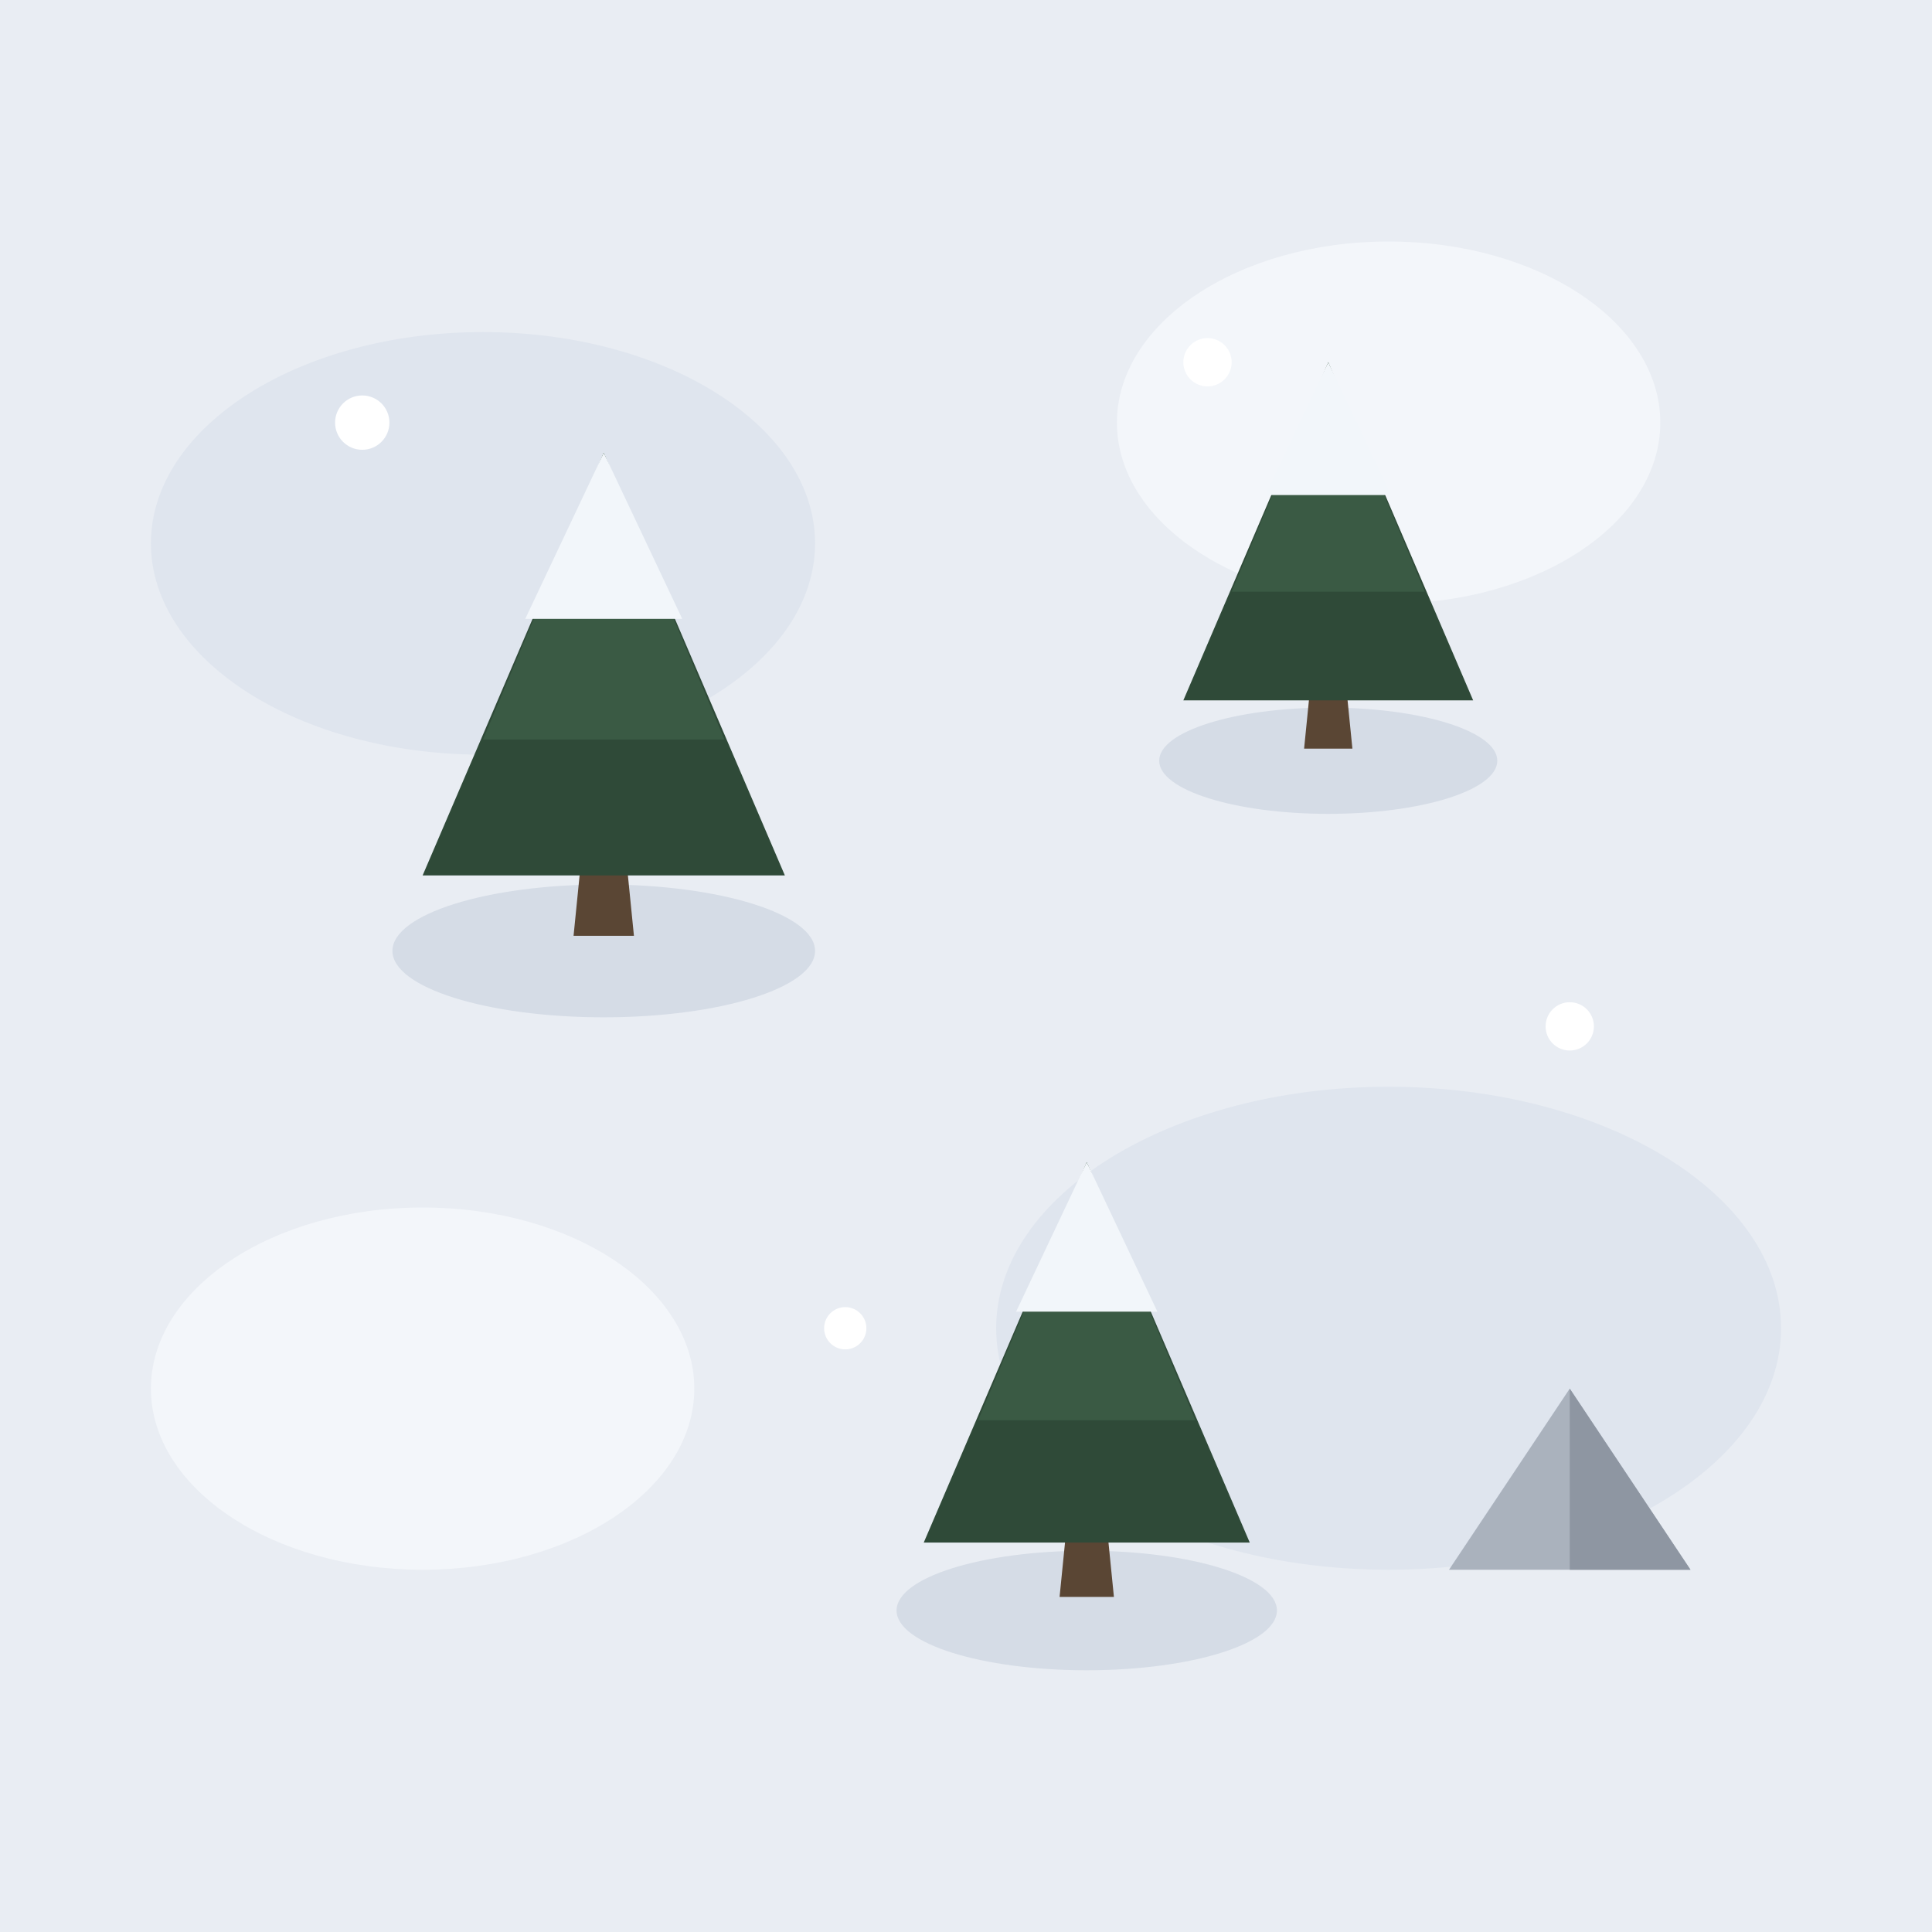
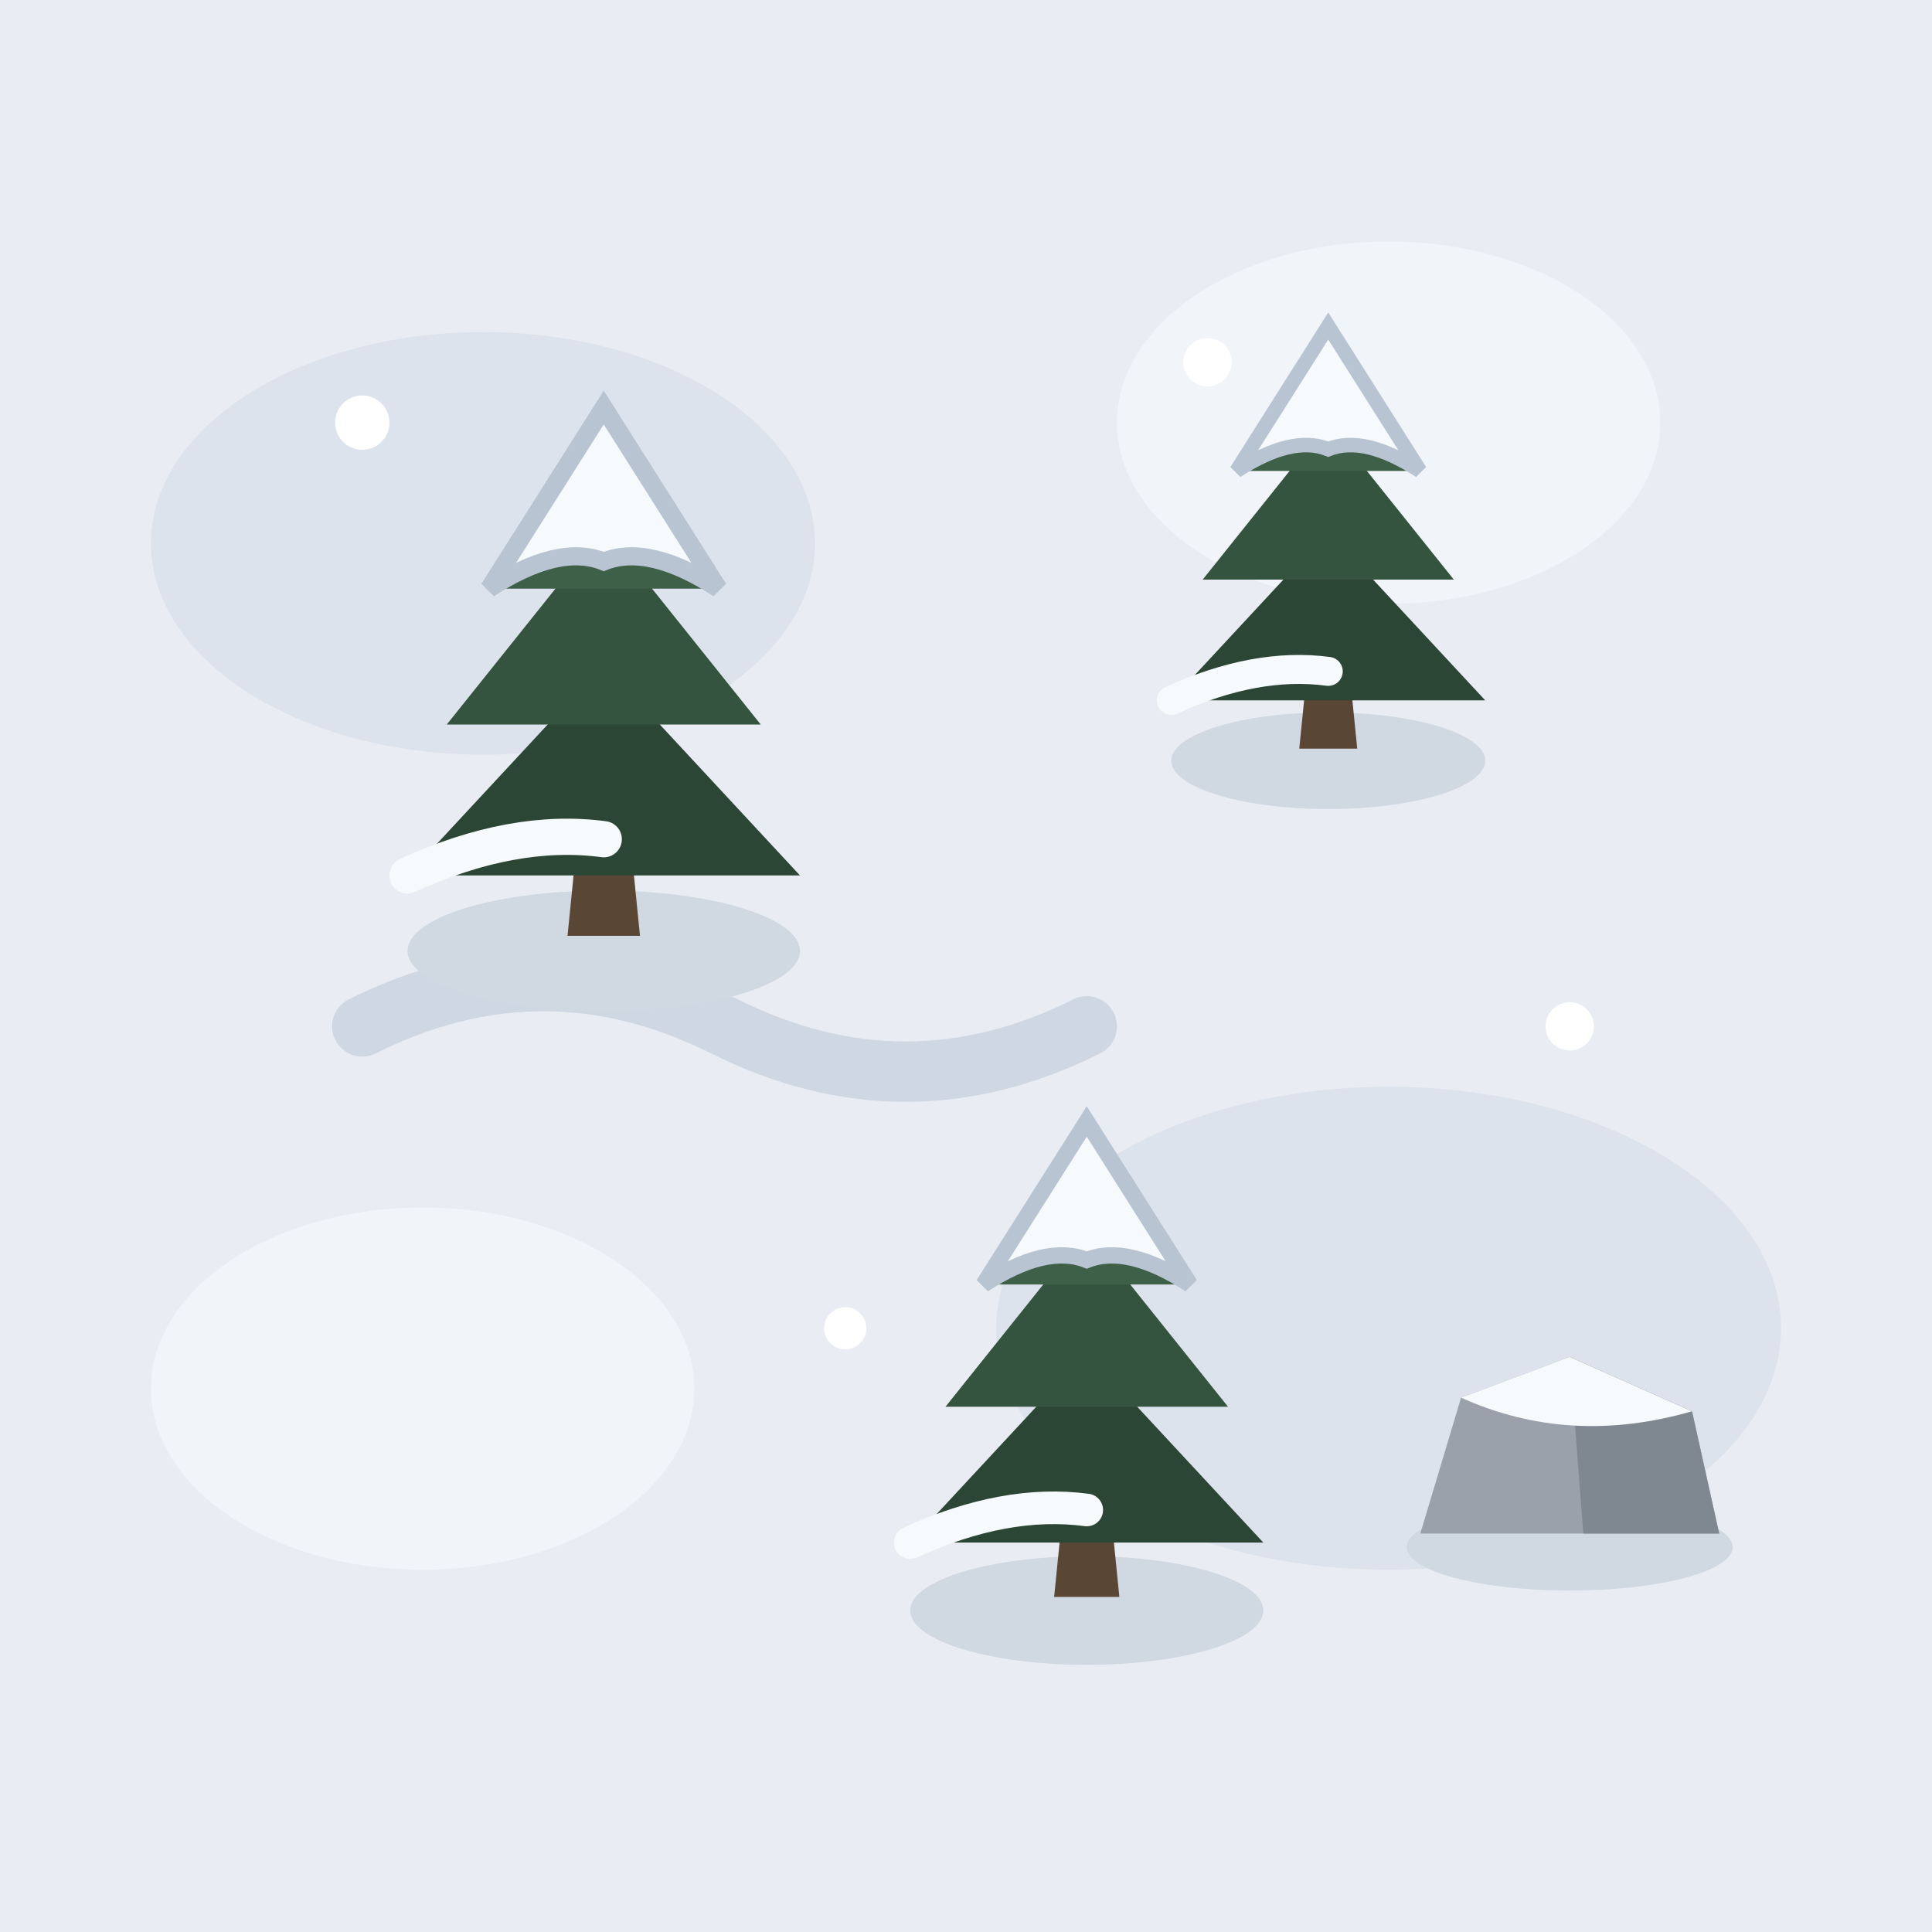
<svg xmlns="http://www.w3.org/2000/svg" viewBox="0 0 64 64">
  <defs>
    <g id="pn">
-       <ellipse cx="0" cy="1.5" rx="7" ry="2.2" fill="#d5dce6" />
-       <path d="M-1 1 L1 1 L0.7 -2 L-0.7 -2 Z" fill="#5a4634" />
-       <polygon points="-6,-1 0,-15 6,-1" fill="#2f4a38" />
-       <polygon points="-4,-5.5 0,-15 4,-5.5" fill="#3a5a44" />
-       <polygon points="-2.6,-9.5 0,-15 2.6,-9.5" fill="#f2f6fa" />
+       <ellipse cx="0" cy="1.5" rx="6.5" ry="2" fill="#d0d8e2" />
+       <path d="M-1.2 1 L1.2 1 L0.9 -2 L-0.9 -2 Z" fill="#5a4634" />
+       <polygon points="-6.5,-1 0,-8 6.5,-1" fill="#2c4635" />
+       <polygon points="-5.2,-6 0,-12.5 5.2,-6" fill="#35543f" />
+       <polygon points="-3.8,-10.5 0,-16.5 3.8,-10.5" fill="#3e6049" />
+       <path d="M-3.8 -10.5 L0 -16.5 L3.8 -10.5 Q1.5 -12 0 -11.4 Q-1.5 -12 -3.8 -10.5 Z" fill="#f7fafc" stroke="#b9c4d2" stroke-width="0.6" />
+       <path d="M-6.5 -1 Q-3 -2.6 0 -2.2" stroke="#f7fafc" stroke-width="1.2" fill="none" stroke-linecap="round" />
+     </g>
+     <g id="rk">
+       <ellipse cx="0" cy="2.5" rx="6" ry="1.6" fill="#d0d8e2" />
+       <path d="M-5.5 2 L-4 -3 L0 -4.5 L4.5 -2.5 L5.5 2 Z" fill="#9aa1ab" />
+       <path d="M0 -4.5 L4.5 -2.5 L5.5 2 L0.5 2 Z" fill="#7f8791" />
+       <path d="M-4 -3 L0 -4.5 L4.5 -2.5 Q0 -1.2 -4 -3 Z" fill="#f7fafc" />
    </g>
  </defs>
  <rect width="64" height="64" fill="#e9edf3" />
-   <g fill="#dfe5ee">
+   <g fill="#dde3ec">
    <ellipse cx="16" cy="18" rx="11" ry="7" />
    <ellipse cx="46" cy="44" rx="13" ry="8" />
  </g>
-   <g fill="#f3f6fa">
+   <g fill="#f1f4f9">
    <ellipse cx="46" cy="14" rx="9" ry="6" />
    <ellipse cx="14" cy="46" rx="9" ry="6" />
  </g>
-   <use href="#pn" transform="translate(20 30)" />
-   <use href="#pn" transform="translate(44 24) scale(0.8)" />
-   <use href="#pn" transform="translate(36 52) scale(0.9)" />
-   <polygon points="48,52 52,46 56,52" fill="#aab2bd" />
-   <polygon points="52,46 52,52 56,52" fill="#8e96a2" />
+   <path d="M12 34 Q18 31 24 34 Q30 37 36 34" stroke="#cfd7e2" stroke-width="2" fill="none" stroke-linecap="round" />
  <g fill="#ffffff">
    <circle cx="12" cy="14" r="0.9" />
    <circle cx="52" cy="34" r="0.8" />
    <circle cx="28" cy="44" r="0.7" />
    <circle cx="40" cy="12" r="0.8" />
  </g>
+   <use href="#pn" transform="translate(44 24) scale(0.8)" />
+   <use href="#pn" transform="translate(20 30)" />
+   <use href="#rk" transform="translate(52 49) scale(0.9)" />
+   <use href="#pn" transform="translate(36 52) scale(0.9)" />
</svg>
